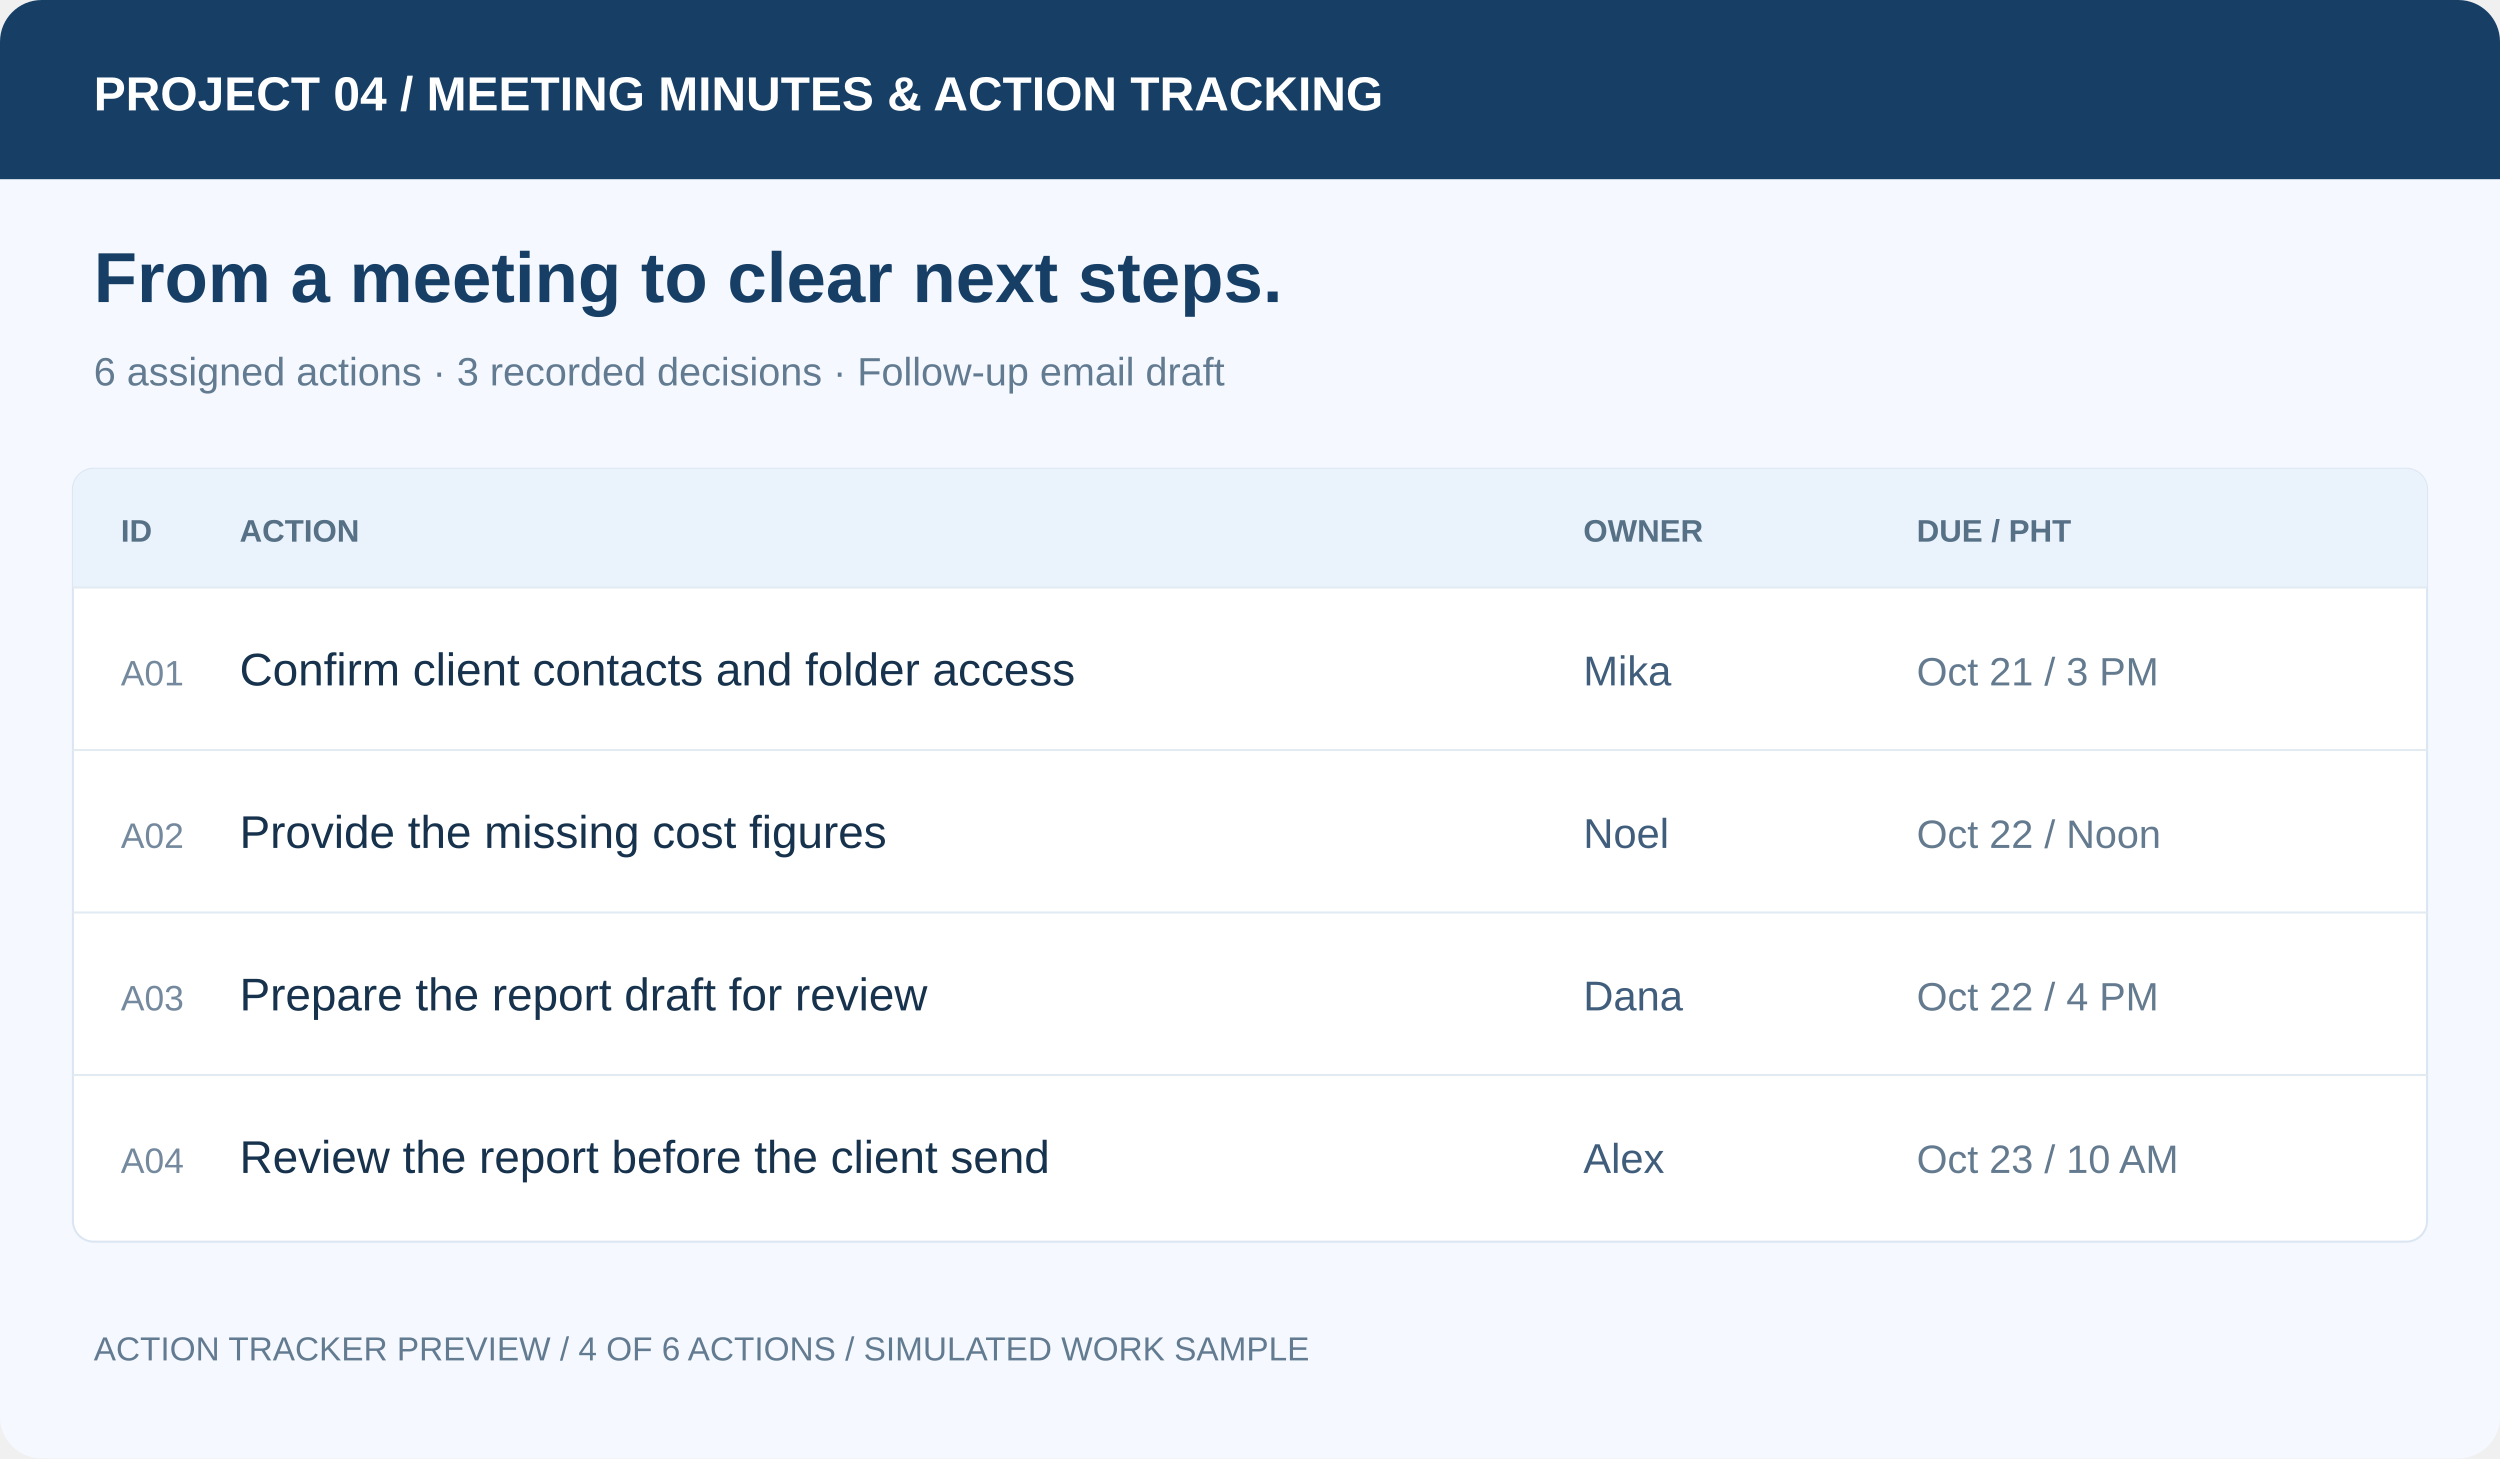
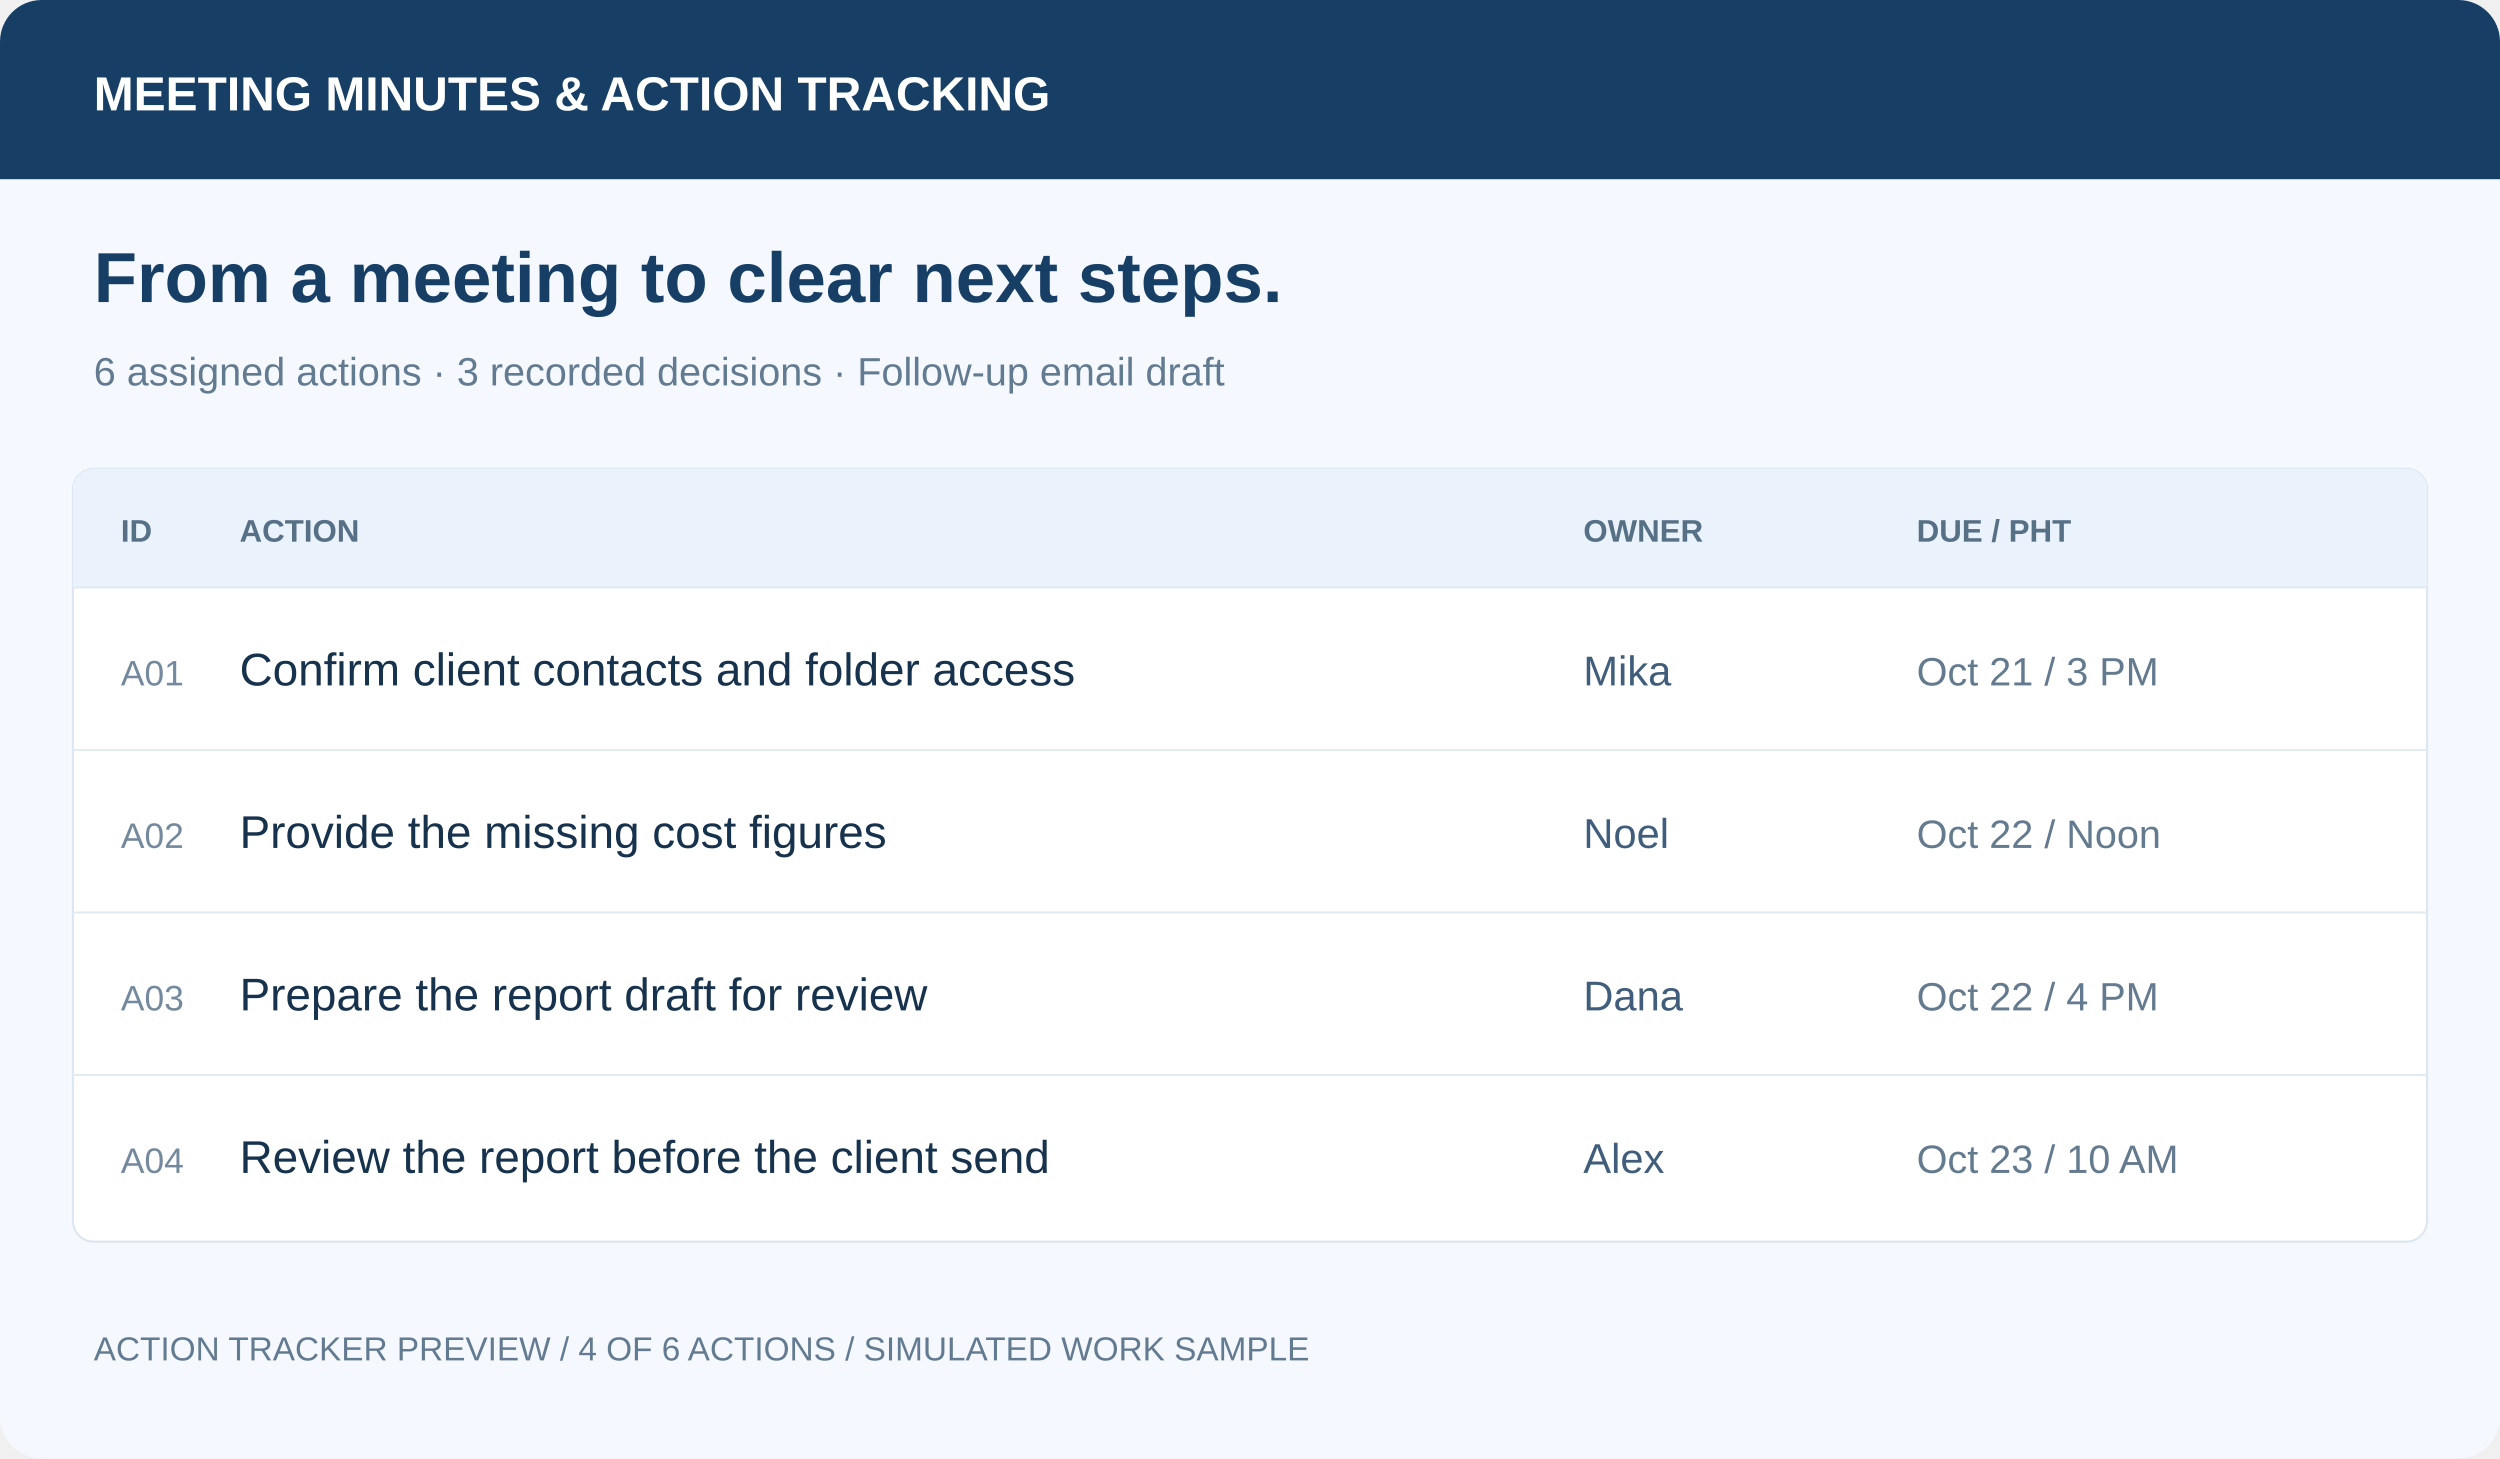
<svg xmlns="http://www.w3.org/2000/svg" width="1200" height="700" viewBox="0 0 1200 700">
  <rect width="1200" height="700" rx="20" fill="#f5f9ff" />
  <path d="M20 0h1160a20 20 0 0 1 20 20v66H0V20A20 20 0 0 1 20 0Z" fill="#173f66" />
  <g font-family="Arial">
-     <text font-family="Arial" x="45" y="53" fill="#fff" font-size="23" font-weight="700">PROJECT 04 / MEETING MINUTES &amp; ACTION TRACKING</text>
+     <text font-family="Arial" x="45" y="53" fill="#fff" font-size="23" font-weight="700">MEETING MINUTES &amp; ACTION TRACKING</text>
    <text font-family="Arial" x="45" y="145" fill="#173f66" font-size="34" font-weight="700">From a meeting to clear next steps.</text>
    <text font-family="Arial" x="45" y="185" fill="#637b91" font-size="19">6 assigned actions · 3 recorded decisions · Follow-up email draft</text>
    <rect x="35" y="225" width="1130" height="371" rx="10" fill="#fff" stroke="#dce6f2" />
    <path d="M45 225h1110a10 10 0 0 1 10 10v47H35v-47a10 10 0 0 1 10-10Z" fill="#eaf2fc" />
    <g fill="#567085" font-size="15" font-weight="700">
      <text font-family="Arial" x="58" y="260">ID</text>
      <text font-family="Arial" x="115" y="260">ACTION</text>
      <text font-family="Arial" x="760" y="260">OWNER</text>
      <text font-family="Arial" x="920" y="260">DUE / PHT</text>
    </g>
    <path d="M35 282h1130M35 360h1130M35 438h1130M35 516h1130" stroke="#e2eaf2" />
    <g fill="#74899d" font-size="17">
      <text font-family="Arial" x="58" y="329">A01</text>
      <text font-family="Arial" x="58" y="407">A02</text>
      <text font-family="Arial" x="58" y="485">A03</text>
      <text font-family="Arial" x="58" y="563">A04</text>
    </g>
    <g fill="#17324d" font-size="22">
      <text font-family="Arial" x="115" y="329">Confirm client contacts and folder access</text>
      <text font-family="Arial" x="115" y="407">Provide the missing cost figures</text>
      <text font-family="Arial" x="115" y="485">Prepare the report draft for review</text>
      <text font-family="Arial" x="115" y="563">Review the report before the client send</text>
    </g>
    <g fill="#405e7c" font-size="20">
      <text font-family="Arial" x="760" y="329">Mika</text>
      <text font-family="Arial" x="760" y="407">Noel</text>
      <text font-family="Arial" x="760" y="485">Dana</text>
      <text font-family="Arial" x="760" y="563">Alex</text>
    </g>
    <g fill="#647a8f" font-size="19">
      <text font-family="Arial" x="920" y="329">Oct 21 / 3 PM</text>
      <text font-family="Arial" x="920" y="407">Oct 22 / Noon</text>
      <text font-family="Arial" x="920" y="485">Oct 22 / 4 PM</text>
      <text font-family="Arial" x="920" y="563">Oct 23 / 10 AM</text>
    </g>
    <text font-family="Arial" x="45" y="653" fill="#637b91" font-size="16">ACTION TRACKER PREVIEW / 4 OF 6 ACTIONS / SIMULATED WORK SAMPLE</text>
  </g>
</svg>
